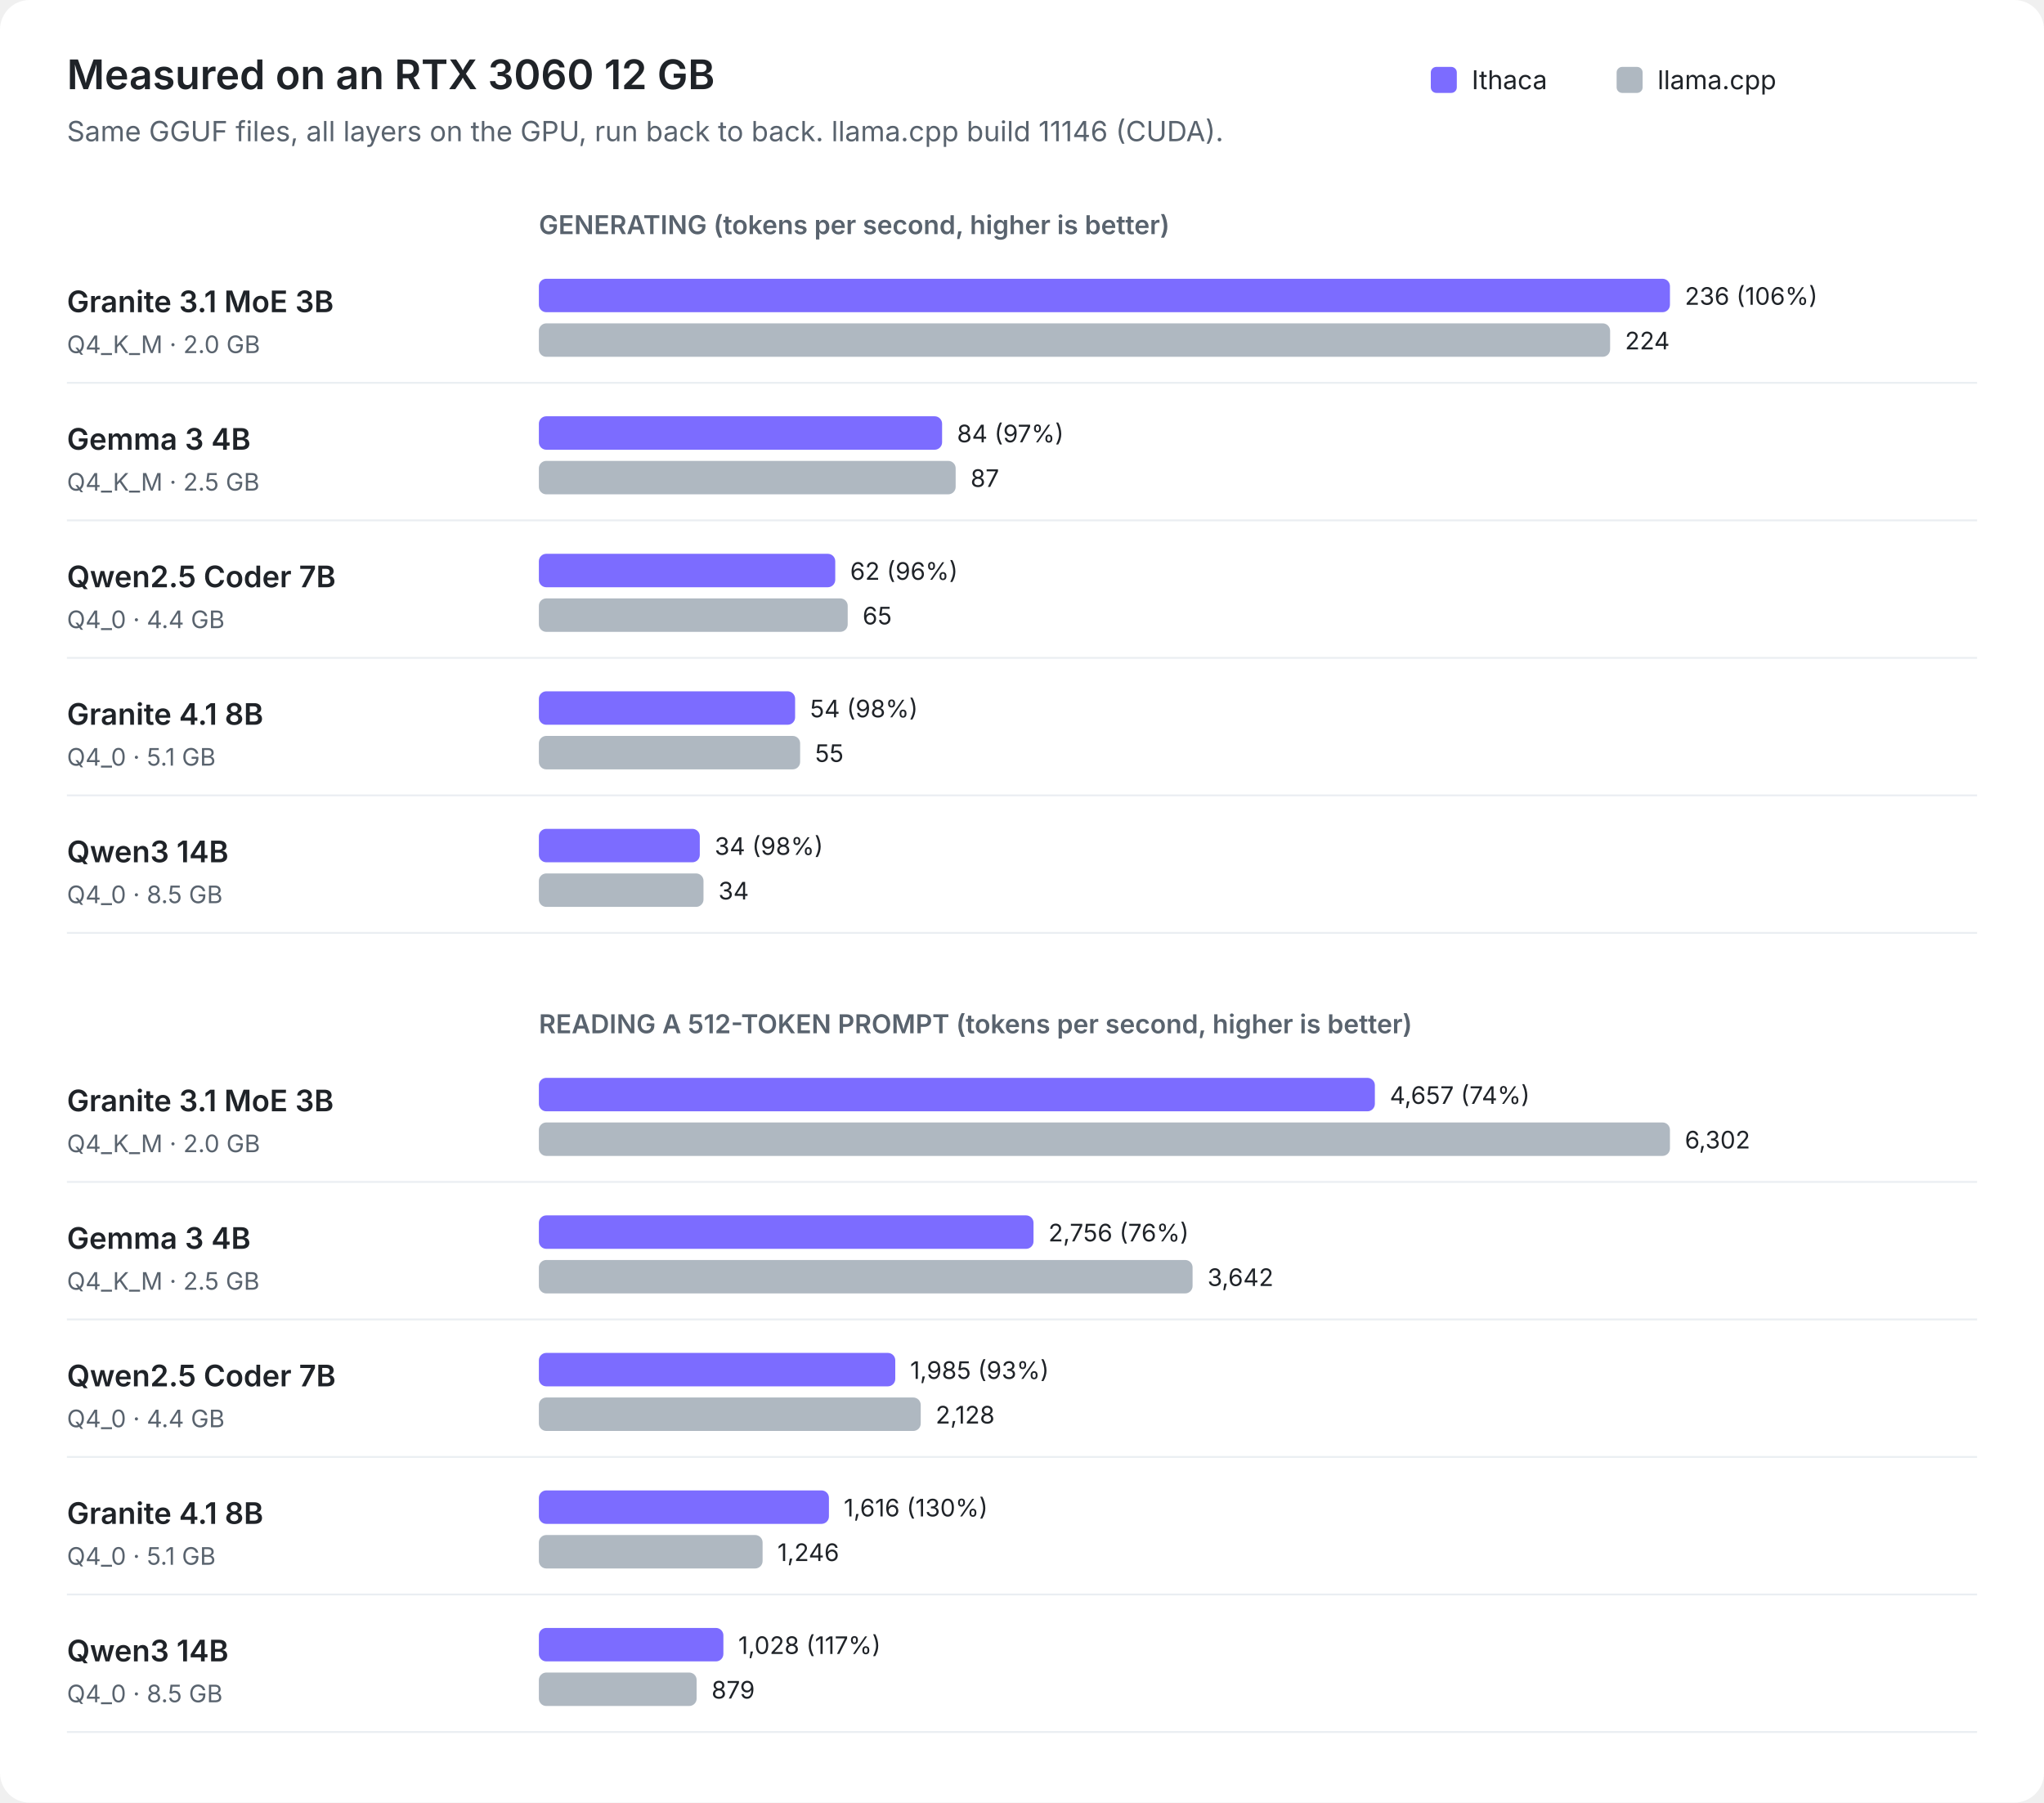
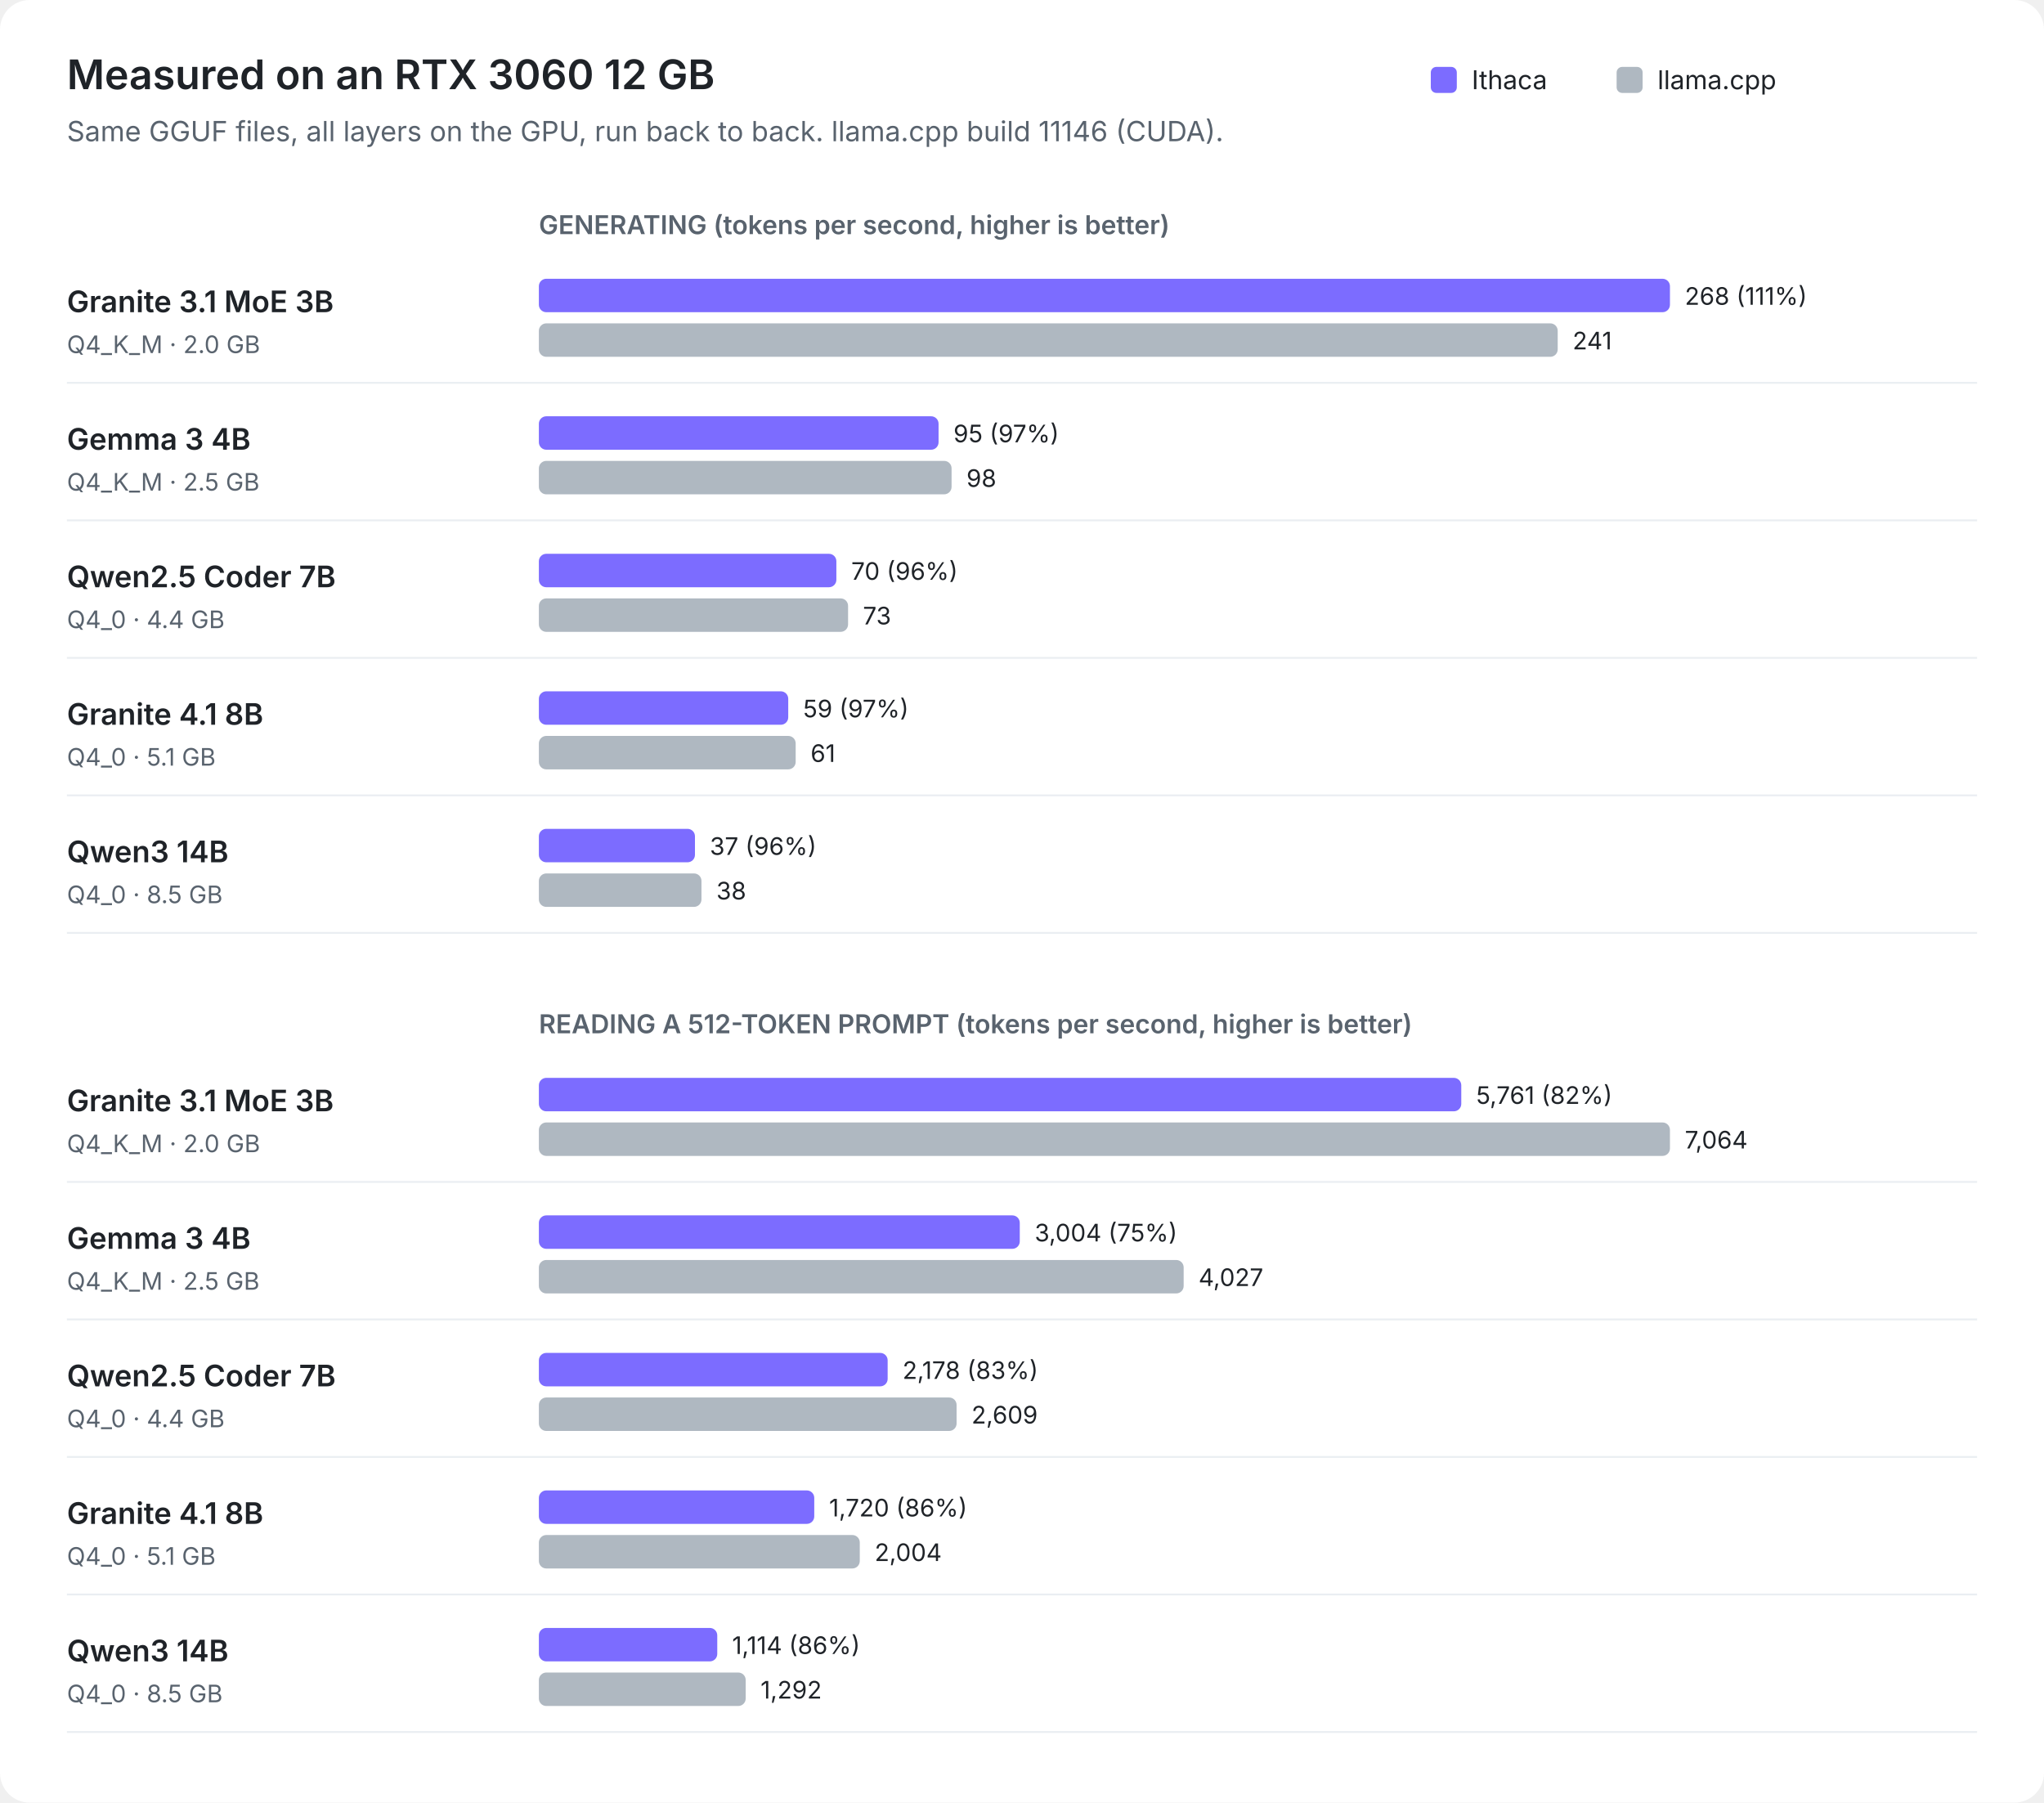
<svg xmlns="http://www.w3.org/2000/svg" width="1100" height="970" viewBox="0 0 1100 970" font-family="Segoe UI, Inter, Helvetica Neue, Arial, sans-serif">
  <rect width="1100" height="970" rx="16" fill="#ffffff" />
  <text x="36" y="48" font-size="22" font-weight="600" fill="#1f2328">Measured on an RTX 3060 12 GB</text>
  <text x="36" y="76" font-size="15" fill="#59636e">Same GGUF files, all layers on the GPU, run back to back. llama.cpp build 11146 (CUDA).</text>
  <rect x="770" y="36" width="14" height="14" rx="3" fill="#7c6cff" />
  <text x="792" y="48" font-size="14" fill="#1f2328">Ithaca</text>
  <rect x="870" y="36" width="14" height="14" rx="3" fill="#afb8c1" />
  <text x="892" y="48" font-size="14" fill="#1f2328">llama.cpp</text>
  <text x="290" y="126" font-size="14" font-weight="600" fill="#59636e">GENERATING (tokens per second, higher is better)</text>
  <line x1="36" y1="206" x2="1064" y2="206" stroke="#eaeef2" />
  <text x="36" y="168" font-size="16" font-weight="600" fill="#1f2328">Granite 3.1 MoE 3B</text>
  <text x="36" y="190" font-size="13" fill="#59636e">Q4_K_M · 2.0 GB</text>
  <rect x="290" y="150" width="608.7" height="18" rx="4" fill="#7c6cff" />
-   <text x="906.7" y="164" font-size="13" fill="#1f2328">236 (106%)</text>
-   <rect x="290" y="174" width="576.5" height="18" rx="4" fill="#afb8c1" />
-   <text x="874.5" y="188" font-size="13" fill="#1f2328">224</text>
+   <text x="906.7" y="164" font-size="13" fill="#1f2328">268 (111%)</text>
+   <rect x="290" y="174" width="548.3" height="18" rx="4" fill="#afb8c1" />
+   <text x="846.3" y="188" font-size="13" fill="#1f2328">241</text>
  <line x1="36" y1="280" x2="1064" y2="280" stroke="#eaeef2" />
  <text x="36" y="242" font-size="16" font-weight="600" fill="#1f2328">Gemma 3 4B</text>
  <text x="36" y="264" font-size="13" fill="#59636e">Q4_K_M · 2.5 GB</text>
-   <rect x="290" y="224" width="217.0" height="18" rx="4" fill="#7c6cff" />
-   <text x="515.0" y="238" font-size="13" fill="#1f2328">84 (97%)</text>
-   <rect x="290" y="248" width="224.3" height="18" rx="4" fill="#afb8c1" />
-   <text x="522.3" y="262" font-size="13" fill="#1f2328">87</text>
+   <rect x="290" y="224" width="215.1" height="18" rx="4" fill="#7c6cff" />
+   <text x="513.1" y="238" font-size="13" fill="#1f2328">95 (97%)</text>
+   <rect x="290" y="248" width="222.1" height="18" rx="4" fill="#afb8c1" />
+   <text x="520.1" y="262" font-size="13" fill="#1f2328">98</text>
  <line x1="36" y1="354" x2="1064" y2="354" stroke="#eaeef2" />
  <text x="36" y="316" font-size="16" font-weight="600" fill="#1f2328">Qwen2.5 Coder 7B</text>
  <text x="36" y="338" font-size="13" fill="#59636e">Q4_0 · 4.4 GB</text>
-   <rect x="290" y="298" width="159.5" height="18" rx="4" fill="#7c6cff" />
-   <text x="457.5" y="312" font-size="13" fill="#1f2328">62 (96%)</text>
-   <rect x="290" y="322" width="166.2" height="18" rx="4" fill="#afb8c1" />
-   <text x="464.2" y="336" font-size="13" fill="#1f2328">65</text>
+   <rect x="290" y="298" width="160.1" height="18" rx="4" fill="#7c6cff" />
+   <text x="458.1" y="312" font-size="13" fill="#1f2328">70 (96%)</text>
+   <rect x="290" y="322" width="166.4" height="18" rx="4" fill="#afb8c1" />
+   <text x="464.4" y="336" font-size="13" fill="#1f2328">73</text>
  <line x1="36" y1="428" x2="1064" y2="428" stroke="#eaeef2" />
  <text x="36" y="390" font-size="16" font-weight="600" fill="#1f2328">Granite 4.1 8B</text>
  <text x="36" y="412" font-size="13" fill="#59636e">Q4_0 · 5.1 GB</text>
-   <rect x="290" y="372" width="137.9" height="18" rx="4" fill="#7c6cff" />
-   <text x="435.9" y="386" font-size="13" fill="#1f2328">54 (98%)</text>
-   <rect x="290" y="396" width="140.6" height="18" rx="4" fill="#afb8c1" />
-   <text x="438.6" y="410" font-size="13" fill="#1f2328">55</text>
+   <rect x="290" y="372" width="134.2" height="18" rx="4" fill="#7c6cff" />
+   <text x="432.2" y="386" font-size="13" fill="#1f2328">59 (97%)</text>
+   <rect x="290" y="396" width="138.2" height="18" rx="4" fill="#afb8c1" />
+   <text x="436.2" y="410" font-size="13" fill="#1f2328">61</text>
  <line x1="36" y1="502" x2="1064" y2="502" stroke="#eaeef2" />
  <text x="36" y="464" font-size="16" font-weight="600" fill="#1f2328">Qwen3 14B</text>
  <text x="36" y="486" font-size="13" fill="#59636e">Q4_0 · 8.5 GB</text>
-   <rect x="290" y="446" width="86.6" height="18" rx="4" fill="#7c6cff" />
-   <text x="384.6" y="460" font-size="13" fill="#1f2328">34 (98%)</text>
-   <rect x="290" y="470" width="88.6" height="18" rx="4" fill="#afb8c1" />
-   <text x="386.6" y="484" font-size="13" fill="#1f2328">34</text>
+   <rect x="290" y="446" width="84.0" height="18" rx="4" fill="#7c6cff" />
+   <text x="382.0" y="460" font-size="13" fill="#1f2328">37 (96%)</text>
+   <rect x="290" y="470" width="87.5" height="18" rx="4" fill="#afb8c1" />
+   <text x="385.5" y="484" font-size="13" fill="#1f2328">38</text>
  <text x="290" y="556" font-size="14" font-weight="600" fill="#59636e">READING A 512-TOKEN PROMPT (tokens per second, higher is better)</text>
  <line x1="36" y1="636" x2="1064" y2="636" stroke="#eaeef2" />
  <text x="36" y="598" font-size="16" font-weight="600" fill="#1f2328">Granite 3.1 MoE 3B</text>
  <text x="36" y="620" font-size="13" fill="#59636e">Q4_K_M · 2.0 GB</text>
-   <rect x="290" y="580" width="449.9" height="18" rx="4" fill="#7c6cff" />
-   <text x="747.9" y="594" font-size="13" fill="#1f2328">4,657 (74%)</text>
+   <rect x="290" y="580" width="496.4" height="18" rx="4" fill="#7c6cff" />
+   <text x="794.4" y="594" font-size="13" fill="#1f2328">5,761 (82%)</text>
  <rect x="290" y="604" width="608.7" height="18" rx="4" fill="#afb8c1" />
-   <text x="906.7" y="618" font-size="13" fill="#1f2328">6,302</text>
+   <text x="906.7" y="618" font-size="13" fill="#1f2328">7,064</text>
  <line x1="36" y1="710" x2="1064" y2="710" stroke="#eaeef2" />
  <text x="36" y="672" font-size="16" font-weight="600" fill="#1f2328">Gemma 3 4B</text>
  <text x="36" y="694" font-size="13" fill="#59636e">Q4_K_M · 2.5 GB</text>
-   <rect x="290" y="654" width="266.2" height="18" rx="4" fill="#7c6cff" />
-   <text x="564.2" y="668" font-size="13" fill="#1f2328">2,756 (76%)</text>
-   <rect x="290" y="678" width="351.8" height="18" rx="4" fill="#afb8c1" />
-   <text x="649.8" y="692" font-size="13" fill="#1f2328">3,642</text>
+   <rect x="290" y="654" width="258.8" height="18" rx="4" fill="#7c6cff" />
+   <text x="556.8" y="668" font-size="13" fill="#1f2328">3,004 (75%)</text>
+   <rect x="290" y="678" width="347.0" height="18" rx="4" fill="#afb8c1" />
+   <text x="645.0" y="692" font-size="13" fill="#1f2328">4,027</text>
  <line x1="36" y1="784" x2="1064" y2="784" stroke="#eaeef2" />
  <text x="36" y="746" font-size="16" font-weight="600" fill="#1f2328">Qwen2.5 Coder 7B</text>
  <text x="36" y="768" font-size="13" fill="#59636e">Q4_0 · 4.4 GB</text>
-   <rect x="290" y="728" width="191.8" height="18" rx="4" fill="#7c6cff" />
-   <text x="489.8" y="742" font-size="13" fill="#1f2328">1,985 (93%)</text>
-   <rect x="290" y="752" width="205.5" height="18" rx="4" fill="#afb8c1" />
-   <text x="503.5" y="766" font-size="13" fill="#1f2328">2,128</text>
+   <rect x="290" y="728" width="187.7" height="18" rx="4" fill="#7c6cff" />
+   <text x="485.7" y="742" font-size="13" fill="#1f2328">2,178 (83%)</text>
+   <rect x="290" y="752" width="224.8" height="18" rx="4" fill="#afb8c1" />
+   <text x="522.8" y="766" font-size="13" fill="#1f2328">2,609</text>
  <line x1="36" y1="858" x2="1064" y2="858" stroke="#eaeef2" />
  <text x="36" y="820" font-size="16" font-weight="600" fill="#1f2328">Granite 4.1 8B</text>
  <text x="36" y="842" font-size="13" fill="#59636e">Q4_0 · 5.1 GB</text>
-   <rect x="290" y="802" width="156.1" height="18" rx="4" fill="#7c6cff" />
-   <text x="454.1" y="816" font-size="13" fill="#1f2328">1,616 (130%)</text>
-   <rect x="290" y="826" width="120.4" height="18" rx="4" fill="#afb8c1" />
-   <text x="418.4" y="840" font-size="13" fill="#1f2328">1,246</text>
+   <rect x="290" y="802" width="148.2" height="18" rx="4" fill="#7c6cff" />
+   <text x="446.2" y="816" font-size="13" fill="#1f2328">1,720 (86%)</text>
+   <rect x="290" y="826" width="172.7" height="18" rx="4" fill="#afb8c1" />
+   <text x="470.7" y="840" font-size="13" fill="#1f2328">2,004</text>
  <line x1="36" y1="932" x2="1064" y2="932" stroke="#eaeef2" />
  <text x="36" y="894" font-size="16" font-weight="600" fill="#1f2328">Qwen3 14B</text>
  <text x="36" y="916" font-size="13" fill="#59636e">Q4_0 · 8.5 GB</text>
-   <rect x="290" y="876" width="99.3" height="18" rx="4" fill="#7c6cff" />
-   <text x="397.3" y="890" font-size="13" fill="#1f2328">1,028 (117%)</text>
-   <rect x="290" y="900" width="84.9" height="18" rx="4" fill="#afb8c1" />
-   <text x="382.9" y="914" font-size="13" fill="#1f2328">879</text>
+   <rect x="290" y="876" width="96.0" height="18" rx="4" fill="#7c6cff" />
+   <text x="394.0" y="890" font-size="13" fill="#1f2328">1,114 (86%)</text>
+   <rect x="290" y="900" width="111.3" height="18" rx="4" fill="#afb8c1" />
+   <text x="409.3" y="914" font-size="13" fill="#1f2328">1,292</text>
</svg>
